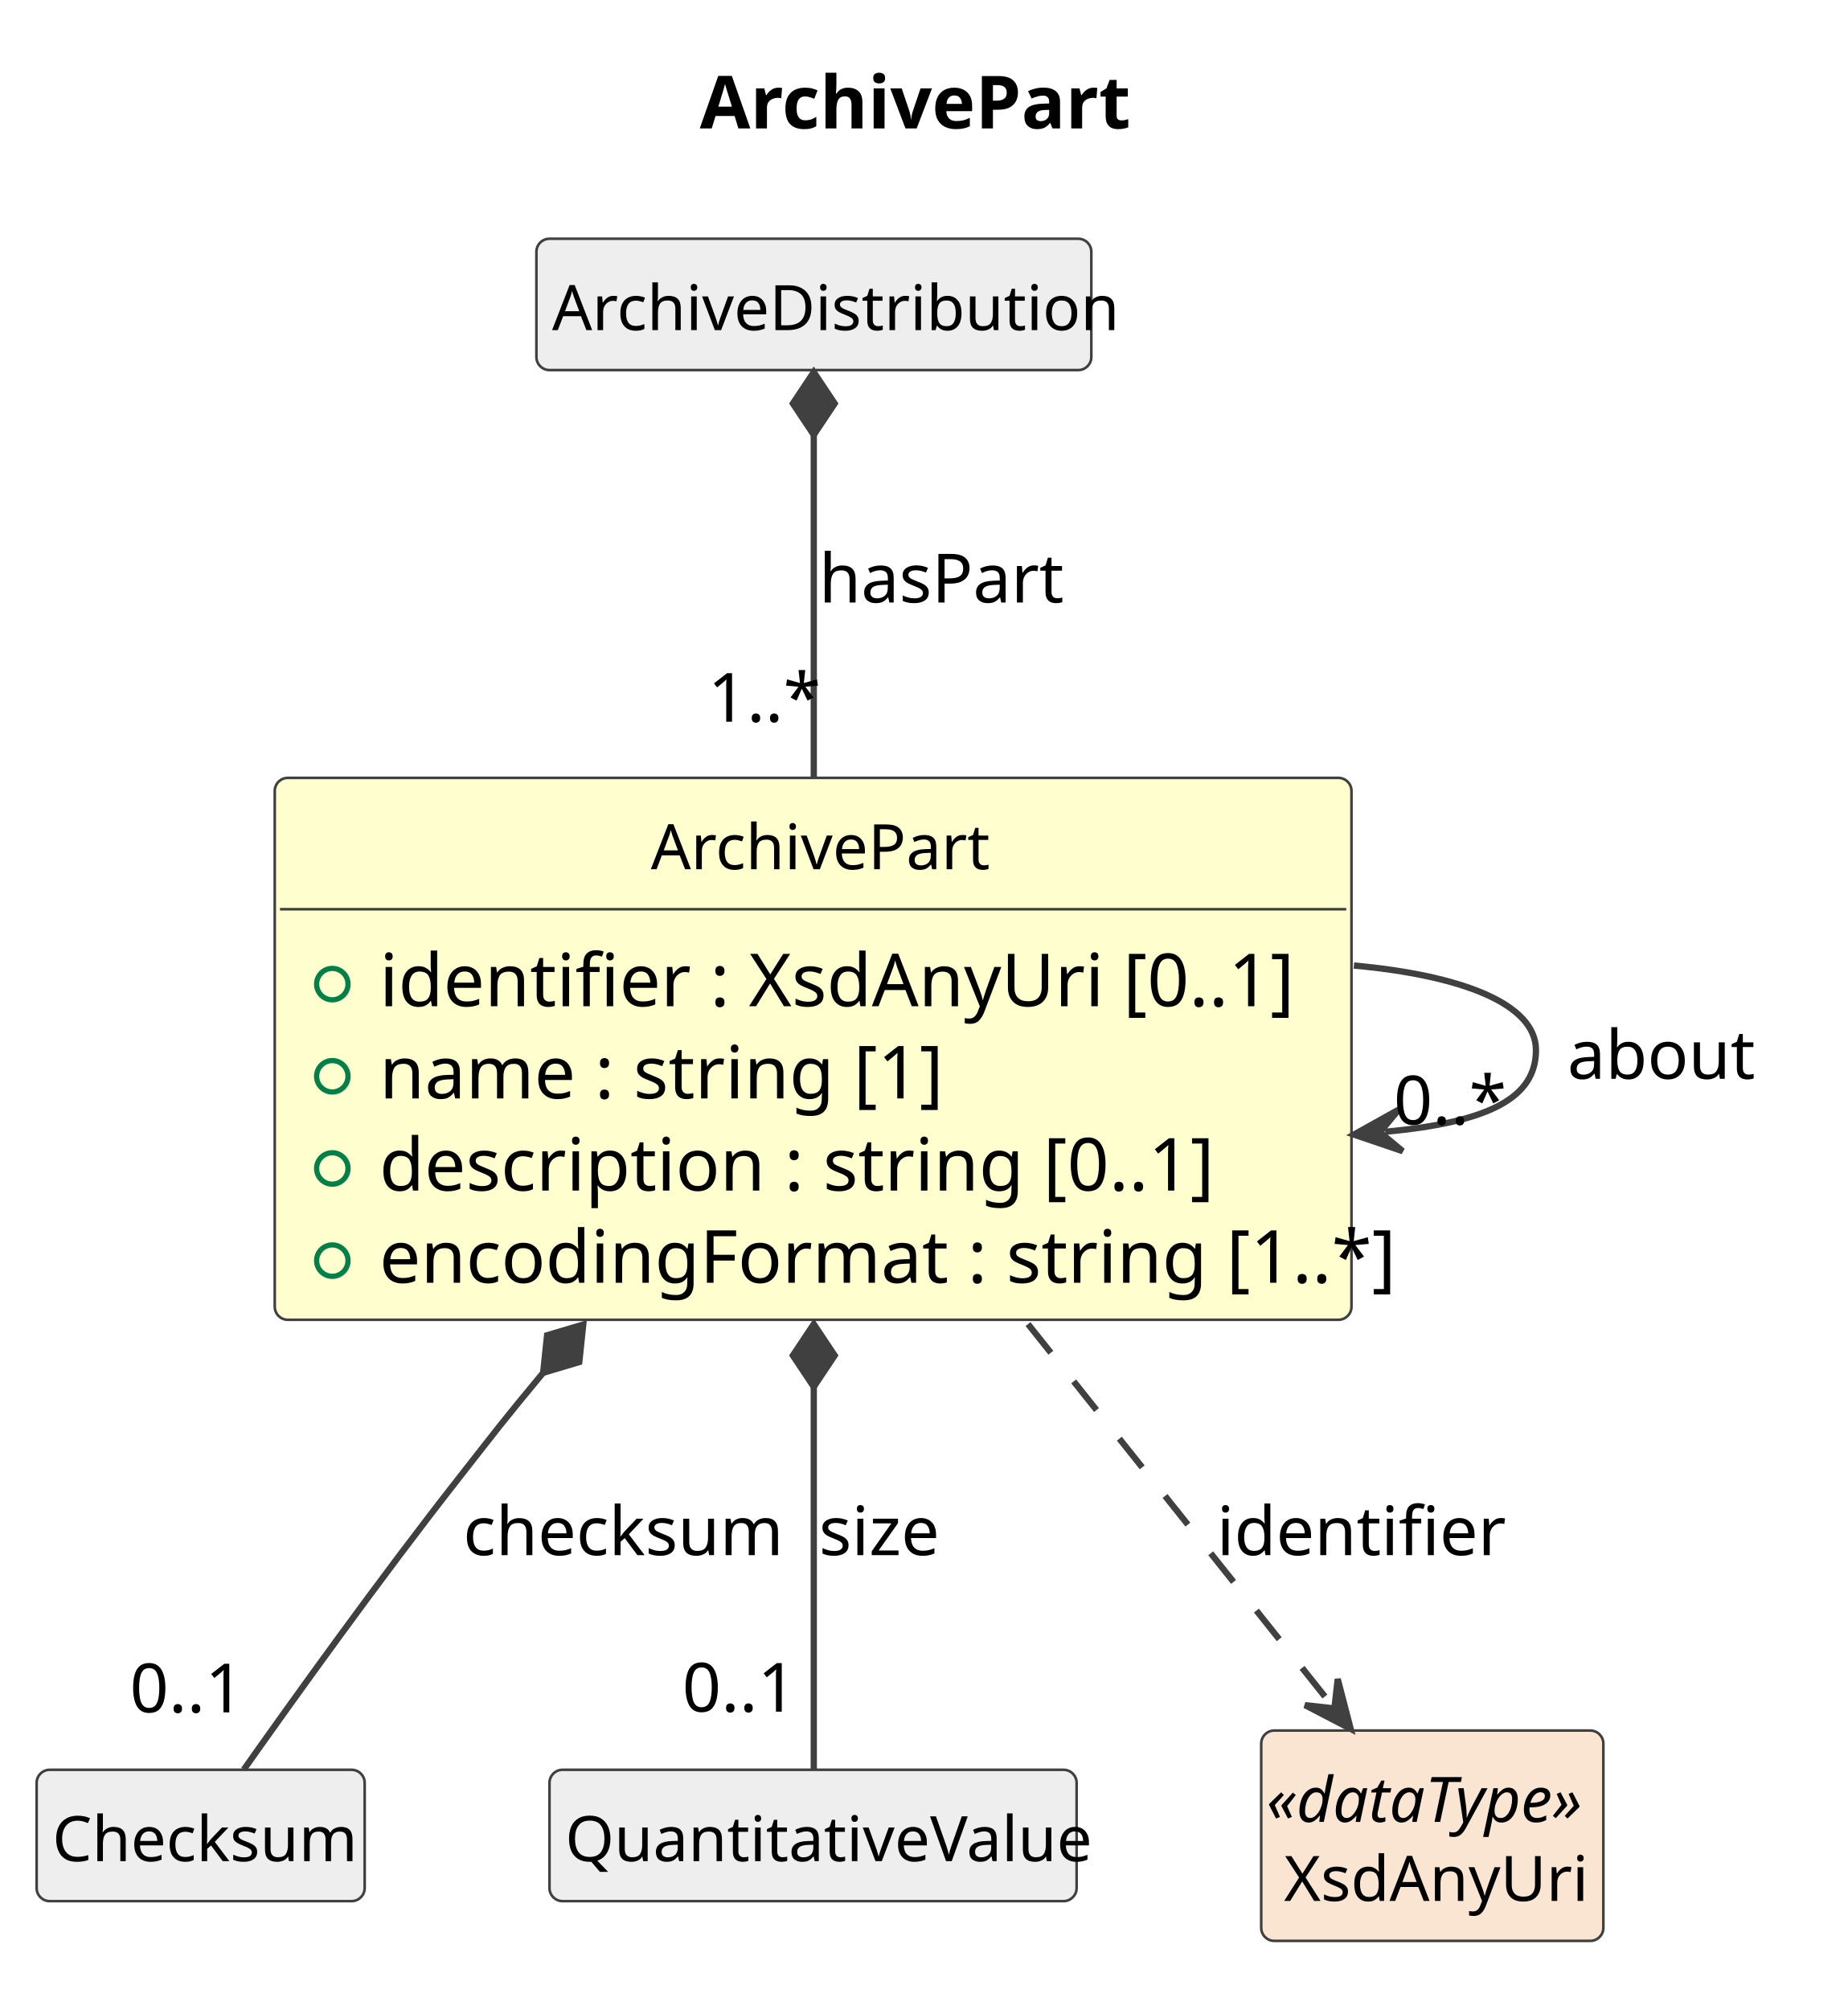
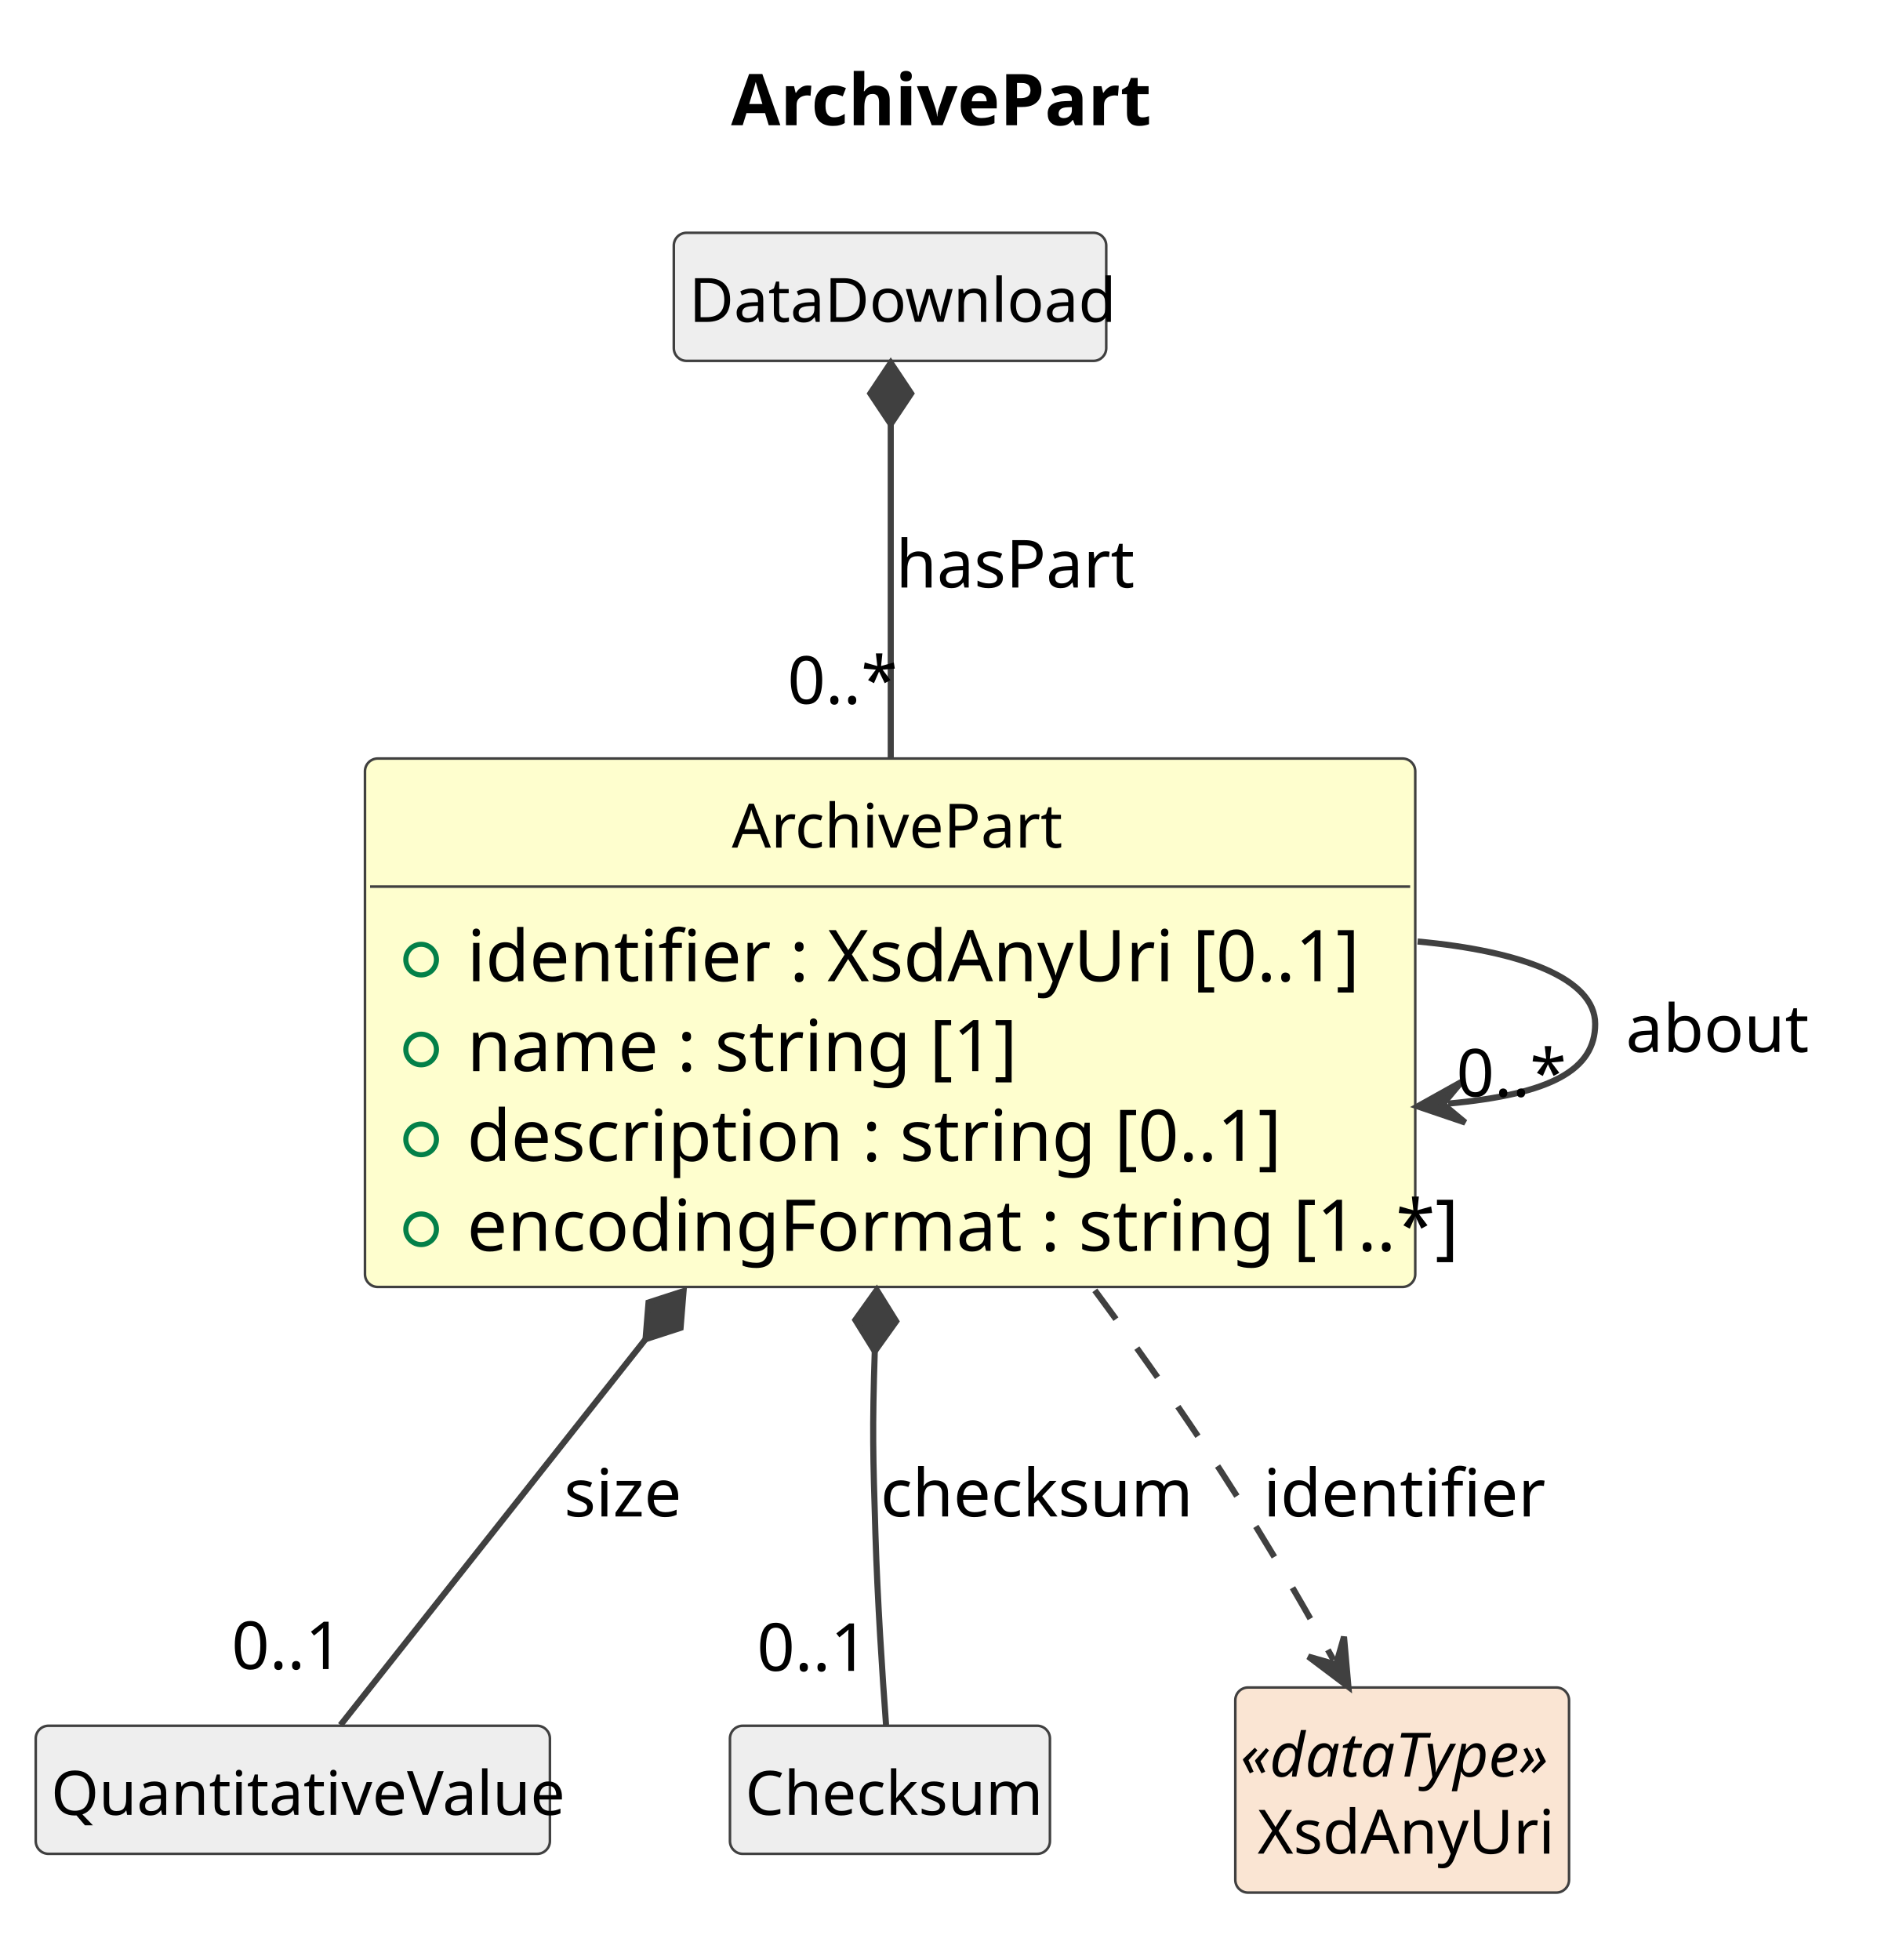
- <svg xmlns="http://www.w3.org/2000/svg" contentStyleType="text/css" data-diagram-type="CLASS" height="384px" preserveAspectRatio="none" style="width:353px;height:384px;background:#FFFFFF;" version="1.1" viewBox="0 0 353 384" width="353px" zoomAndPan="magnify">
+ <svg xmlns="http://www.w3.org/2000/svg" contentStyleType="text/css" data-diagram-type="CLASS" height="384px" preserveAspectRatio="none" style="width:372px;height:384px;background:#FFFFFF;" version="1.1" viewBox="0 0 372 384" width="372px" zoomAndPan="magnify">
  <defs />
  <g>
    <g class="title" data-source-line="1">
-       <text fill="#000000" font-family="sans-serif" font-size="14" font-weight="700" lengthAdjust="spacing" textLength="78.593" x="133.72" y="24.533">ArchivePart</text>
+       <text fill="#000000" font-family="sans-serif" font-size="14" font-weight="700" lengthAdjust="spacing" textLength="78.593" x="143.22" y="24.533">ArchivePart</text>
    </g>
    <g class="entity" data-qualified-name="ArchivePart" data-source-line="12" id="ent0002">
-       <rect fill="#FEFECE" height="103.531" rx="2.5" ry="2.5" style="stroke:#404040;stroke-width:0.5;" width="205.751" x="52.5" y="148.609" />
-       <text fill="#000000" font-family="sans-serif" font-size="12" lengthAdjust="spacing" textLength="62.022" x="124.365" y="166.066">ArchivePart</text>
-       <line style="stroke:#404040;stroke-width:0.5;" x1="53.5" x2="257.251" y1="173.703" y2="173.703" />
+       <rect fill="#FEFECE" height="103.531" rx="2.5" ry="2.5" style="stroke:#404040;stroke-width:0.5;" width="205.751" x="71.5" y="148.609" />
+       <text fill="#000000" font-family="sans-serif" font-size="12" lengthAdjust="spacing" textLength="62.022" x="143.365" y="166.066">ArchivePart</text>
+       <line style="stroke:#404040;stroke-width:0.5;" x1="72.5" x2="276.251" y1="173.703" y2="173.703" />
      <g data-visibility-modifier="PUBLIC_FIELD">
-         <ellipse cx="63.5" cy="188.008" fill="none" rx="3" ry="3" style="stroke:#038048;stroke-width:1;" />
+         <ellipse cx="82.5" cy="188.008" fill="none" rx="3" ry="3" style="stroke:#038048;stroke-width:1;" />
      </g>
-       <text fill="#000000" font-family="sans-serif" font-size="14" lengthAdjust="spacing" textLength="165.737" x="72.5" y="192.236">identifier : XsdAnyUri [0..1]</text>
+       <text fill="#000000" font-family="sans-serif" font-size="14" lengthAdjust="spacing" textLength="165.737" x="91.5" y="192.236">identifier : XsdAnyUri [0..1]</text>
      <g data-visibility-modifier="PUBLIC_FIELD">
-         <ellipse cx="63.5" cy="205.617" fill="none" rx="3" ry="3" style="stroke:#038048;stroke-width:1;" />
+         <ellipse cx="82.5" cy="205.617" fill="none" rx="3" ry="3" style="stroke:#038048;stroke-width:1;" />
      </g>
-       <text fill="#000000" font-family="sans-serif" font-size="14" lengthAdjust="spacing" textLength="100.379" x="72.5" y="209.846">name : string [1]</text>
+       <text fill="#000000" font-family="sans-serif" font-size="14" lengthAdjust="spacing" textLength="100.379" x="91.5" y="209.846">name : string [1]</text>
      <g data-visibility-modifier="PUBLIC_FIELD">
-         <ellipse cx="63.5" cy="223.227" fill="none" rx="3" ry="3" style="stroke:#038048;stroke-width:1;" />
+         <ellipse cx="82.5" cy="223.227" fill="none" rx="3" ry="3" style="stroke:#038048;stroke-width:1;" />
      </g>
-       <text fill="#000000" font-family="sans-serif" font-size="14" lengthAdjust="spacing" textLength="148.627" x="72.5" y="227.455">description : string [0..1]</text>
+       <text fill="#000000" font-family="sans-serif" font-size="14" lengthAdjust="spacing" textLength="148.627" x="91.5" y="227.455">description : string [0..1]</text>
      <g data-visibility-modifier="PUBLIC_FIELD">
-         <ellipse cx="63.5" cy="240.836" fill="none" rx="3" ry="3" style="stroke:#038048;stroke-width:1;" />
+         <ellipse cx="82.5" cy="240.836" fill="none" rx="3" ry="3" style="stroke:#038048;stroke-width:1;" />
      </g>
-       <text fill="#000000" font-family="sans-serif" font-size="14" lengthAdjust="spacing" textLength="179.751" x="72.5" y="245.065">encodingFormat : string [1..*]</text>
+       <text fill="#000000" font-family="sans-serif" font-size="14" lengthAdjust="spacing" textLength="179.751" x="91.5" y="245.065">encodingFormat : string [1..*]</text>
    </g>
-     <g class="entity" data-qualified-name="ArchiveDistribution" data-source-line="18" id="ent0003">
-       <rect fill="#EEEEEE" height="25.094" rx="2.5" ry="2.5" style="stroke:#404040;stroke-width:0.5;" width="106.037" x="102.5" y="45.609" />
-       <text fill="#000000" font-family="sans-serif" font-size="12" lengthAdjust="spacing" textLength="100.037" x="105.5" y="63.066">ArchiveDistribution</text>
+     <g class="entity" data-qualified-name="DataDownload" data-source-line="18" id="ent0003">
+       <rect fill="#EEEEEE" height="25.094" rx="2.5" ry="2.5" style="stroke:#404040;stroke-width:0.5;" width="84.715" x="132" y="45.609" />
+       <text fill="#000000" font-family="sans-serif" font-size="12" lengthAdjust="spacing" textLength="78.715" x="135" y="63.066">DataDownload</text>
    </g>
-     <g class="entity" data-qualified-name="Checksum" data-source-line="21" id="ent0006">
-       <rect fill="#EEEEEE" height="25.094" rx="2.5" ry="2.5" style="stroke:#404040;stroke-width:0.5;" width="62.684" x="7" y="338.109" />
-       <text fill="#000000" font-family="sans-serif" font-size="12" lengthAdjust="spacing" textLength="56.684" x="10" y="355.566">Checksum</text>
+     <g class="entity" data-qualified-name="QuantitativeValue" data-source-line="21" id="ent0006">
+       <rect fill="#EEEEEE" height="25.094" rx="2.5" ry="2.5" style="stroke:#404040;stroke-width:0.5;" width="100.728" x="7" y="338.109" />
+       <text fill="#000000" font-family="sans-serif" font-size="12" lengthAdjust="spacing" textLength="94.728" x="10" y="355.566">QuantitativeValue</text>
    </g>
-     <g class="entity" data-qualified-name="QuantitativeValue" data-source-line="23" id="ent0008">
-       <rect fill="#EEEEEE" height="25.094" rx="2.5" ry="2.5" style="stroke:#404040;stroke-width:0.5;" width="100.728" x="105" y="338.109" />
-       <text fill="#000000" font-family="sans-serif" font-size="12" lengthAdjust="spacing" textLength="94.728" x="108" y="355.566">QuantitativeValue</text>
+     <g class="entity" data-qualified-name="Checksum" data-source-line="23" id="ent0008">
+       <rect fill="#EEEEEE" height="25.094" rx="2.5" ry="2.5" style="stroke:#404040;stroke-width:0.5;" width="62.684" x="143" y="338.109" />
+       <text fill="#000000" font-family="sans-serif" font-size="12" lengthAdjust="spacing" textLength="56.684" x="146" y="355.566">Checksum</text>
    </g>
    <g class="entity" data-qualified-name="XsdAnyUri" data-source-line="25" id="ent0010">
-       <rect fill="#FAE5D3" height="40.188" rx="2.5" ry="2.5" style="stroke:#404040;stroke-width:0.5;" width="65.381" x="241" y="330.609" />
-       <text fill="#000000" font-family="sans-serif" font-size="12" font-style="italic" lengthAdjust="spacing" textLength="63.381" x="242" y="348.066">«dataType»</text>
-       <text fill="#000000" font-family="sans-serif" font-size="12" lengthAdjust="spacing" textLength="56.684" x="245.349" y="363.16">XsdAnyUri</text>
+       <rect fill="#FAE5D3" height="40.188" rx="2.5" ry="2.5" style="stroke:#404040;stroke-width:0.5;" width="65.381" x="242" y="330.609" />
+       <text fill="#000000" font-family="sans-serif" font-size="12" font-style="italic" lengthAdjust="spacing" textLength="63.381" x="243" y="348.066">«dataType»</text>
+       <text fill="#000000" font-family="sans-serif" font-size="12" lengthAdjust="spacing" textLength="56.684" x="246.349" y="363.16">XsdAnyUri</text>
    </g>
    <g class="link" data-entity-1="ent0003" data-entity-2="ent0002" data-link-type="composition" data-source-line="19" id="lnk4">
-       <path codeLine="19" d="M155.5,83.089 C155.5,100.139 155.5,120.459 155.5,148.419" fill="none" id="ArchiveDistribution-backto-ArchivePart" style="stroke:#404040;stroke-width:1.2;" />
-       <polygon fill="#404040" points="155.5,71.089,151.5,77.089,155.5,83.089,159.5,77.089,155.5,71.089" style="stroke:#404040;stroke-width:1.2;" />
-       <text fill="#000000" font-family="sans-serif" font-size="13" lengthAdjust="spacing" textLength="44.802" x="156.5" y="115.105">hasPart</text>
-       <text fill="#000000" font-family="sans-serif" font-size="13" lengthAdjust="spacing" textLength="19.513" x="135.275" y="137.882">1..*</text>
+       <path codeLine="19" d="M174.5,83.089 C174.5,100.139 174.5,120.459 174.5,148.419" fill="none" id="DataDownload-backto-ArchivePart" style="stroke:#404040;stroke-width:1.2;" />
+       <polygon fill="#404040" points="174.5,71.089,170.5,77.089,174.5,83.089,178.5,77.089,174.5,71.089" style="stroke:#404040;stroke-width:1.2;" />
+       <text fill="#000000" font-family="sans-serif" font-size="13" lengthAdjust="spacing" textLength="44.802" x="175.5" y="115.105">hasPart</text>
+       <text fill="#000000" font-family="sans-serif" font-size="13" lengthAdjust="spacing" textLength="19.513" x="154.275" y="137.882">0..*</text>
    </g>
    <g class="link" data-entity-1="ent0002" data-entity-2="ent0002" data-link-type="dependency" data-source-line="20" id="lnk5">
-       <path codeLine="20" d="M258.71,184.459 C279.04,186.309 293.5,191.689 293.5,200.609 C293.5,209.529 285.015,214.366 264.685,216.216" fill="none" id="ArchivePart-to-ArchivePart" style="stroke:#404040;stroke-width:1.2;" />
-       <polygon fill="#404040" points="258.71,216.759,268.036,219.927,263.689,216.306,267.31,211.96,258.71,216.759" style="stroke:#404040;stroke-width:1.2;" />
-       <text fill="#000000" font-family="sans-serif" font-size="13" lengthAdjust="spacing" textLength="32.532" x="299.5" y="206.105">about</text>
-       <text fill="#000000" font-family="sans-serif" font-size="13" lengthAdjust="spacing" textLength="19.513" x="266.308" y="214.83">0..*</text>
+       <path codeLine="20" d="M277.71,184.459 C298.04,186.309 312.5,191.689 312.5,200.609 C312.5,209.529 304.015,214.366 283.685,216.216" fill="none" id="ArchivePart-to-ArchivePart" style="stroke:#404040;stroke-width:1.2;" />
+       <polygon fill="#404040" points="277.71,216.759,287.036,219.927,282.689,216.306,286.31,211.96,277.71,216.759" style="stroke:#404040;stroke-width:1.2;" />
+       <text fill="#000000" font-family="sans-serif" font-size="13" lengthAdjust="spacing" textLength="32.532" x="318.5" y="206.105">about</text>
+       <text fill="#000000" font-family="sans-serif" font-size="13" lengthAdjust="spacing" textLength="19.513" x="285.308" y="214.83">0..*</text>
    </g>
    <g class="link" data-entity-1="ent0002" data-entity-2="ent0006" data-link-type="composition" data-source-line="22" id="lnk7">
-       <path codeLine="22" d="M103.784,262.271 C95.704,272.001 95.09,272.929 87.5,282.609 C72.56,301.659 56.13,324.559 46.59,338.059" fill="none" id="ArchivePart-backto-Checksum" style="stroke:#404040;stroke-width:1.2;" />
-       <polygon fill="#404040" points="111.45,253.039,104.54,255.1,103.784,262.271,110.694,260.211,111.45,253.039" style="stroke:#404040;stroke-width:1.2;" />
-       <text fill="#000000" font-family="sans-serif" font-size="13" lengthAdjust="spacing" textLength="58.519" x="88.5" y="297.104">checksum</text>
-       <text fill="#000000" font-family="sans-serif" font-size="13" lengthAdjust="spacing" textLength="21.684" x="24.802" y="327.131">0..1</text>
+       <path codeLine="22" d="M126.466,262.372 C102.306,292.922 81.09,319.769 66.7,337.969" fill="none" id="ArchivePart-backto-QuantitativeValue" style="stroke:#404040;stroke-width:1.2;" />
+       <polygon fill="#404040" points="133.91,252.959,127.051,255.184,126.466,262.372,133.326,260.147,133.91,252.959" style="stroke:#404040;stroke-width:1.2;" />
+       <text fill="#000000" font-family="sans-serif" font-size="13" lengthAdjust="spacing" textLength="23.118" x="110.5" y="297.104">size</text>
+       <text fill="#000000" font-family="sans-serif" font-size="13" lengthAdjust="spacing" textLength="21.684" x="45.361" y="327.004">0..1</text>
    </g>
    <g class="link" data-entity-1="ent0002" data-entity-2="ent0008" data-link-type="composition" data-source-line="24" id="lnk9">
-       <path codeLine="24" d="M155.5,264.959 C155.5,295.509 155.5,319.769 155.5,337.969" fill="none" id="ArchivePart-backto-QuantitativeValue" style="stroke:#404040;stroke-width:1.2;" />
-       <polygon fill="#404040" points="155.5,252.959,151.5,258.959,155.5,264.959,159.5,258.959,155.5,252.959" style="stroke:#404040;stroke-width:1.2;" />
-       <text fill="#000000" font-family="sans-serif" font-size="13" lengthAdjust="spacing" textLength="23.118" x="156.5" y="297.104">size</text>
-       <text fill="#000000" font-family="sans-serif" font-size="13" lengthAdjust="spacing" textLength="21.684" x="130.366" y="327.004">0..1</text>
+       <path codeLine="24" d="M171.37,264.733 C170.87,280.123 171.02,285.059 171.5,300.609 C171.89,313.389 172.85,328.009 173.58,337.939" fill="none" id="ArchivePart-backto-Checksum" style="stroke:#404040;stroke-width:1.2;" />
+       <polygon fill="#404040" points="171.76,252.739,167.567,258.606,171.37,264.733,175.563,258.866,171.76,252.739" style="stroke:#404040;stroke-width:1.2;" />
+       <text fill="#000000" font-family="sans-serif" font-size="13" lengthAdjust="spacing" textLength="58.519" x="172.5" y="297.104">checksum</text>
+       <text fill="#000000" font-family="sans-serif" font-size="13" lengthAdjust="spacing" textLength="21.684" x="148.28" y="327.346">0..1</text>
    </g>
    <g class="link" data-entity-1="ent0002" data-entity-2="ent0010" data-link-type="dependency" data-source-line="26" id="lnk11">
-       <path codeLine="26" d="M196.44,252.959 C217.74,279.669 238.781,306.057 254.361,325.607" fill="none" id="ArchivePart-to-XsdAnyUri" style="stroke:#404040;stroke-width:1.2;stroke-dasharray:7,7;" />
-       <polygon fill="#404040" points="258.1,330.299,255.619,320.768,254.984,326.389,249.363,325.754,258.1,330.299" style="stroke:#404040;stroke-width:1.2;" />
-       <text fill="#000000" font-family="sans-serif" font-size="13" lengthAdjust="spacing" textLength="49.137" x="232.5" y="297.104">identifier</text>
+       <path codeLine="26" d="M214.48,252.799 C221.69,262.549 228.97,272.789 235.5,282.609 C245.93,298.309 253.699,311.623 261.249,325.233" fill="none" id="ArchivePart-to-XsdAnyUri" style="stroke:#404040;stroke-width:1.2;stroke-dasharray:7,7;" />
+       <polygon fill="#404040" points="264.16,330.479,263.292,320.669,261.735,326.107,256.296,324.55,264.16,330.479" style="stroke:#404040;stroke-width:1.2;" />
+       <text fill="#000000" font-family="sans-serif" font-size="13" lengthAdjust="spacing" textLength="49.137" x="247.5" y="297.104">identifier</text>
    </g>
  </g>
</svg>
